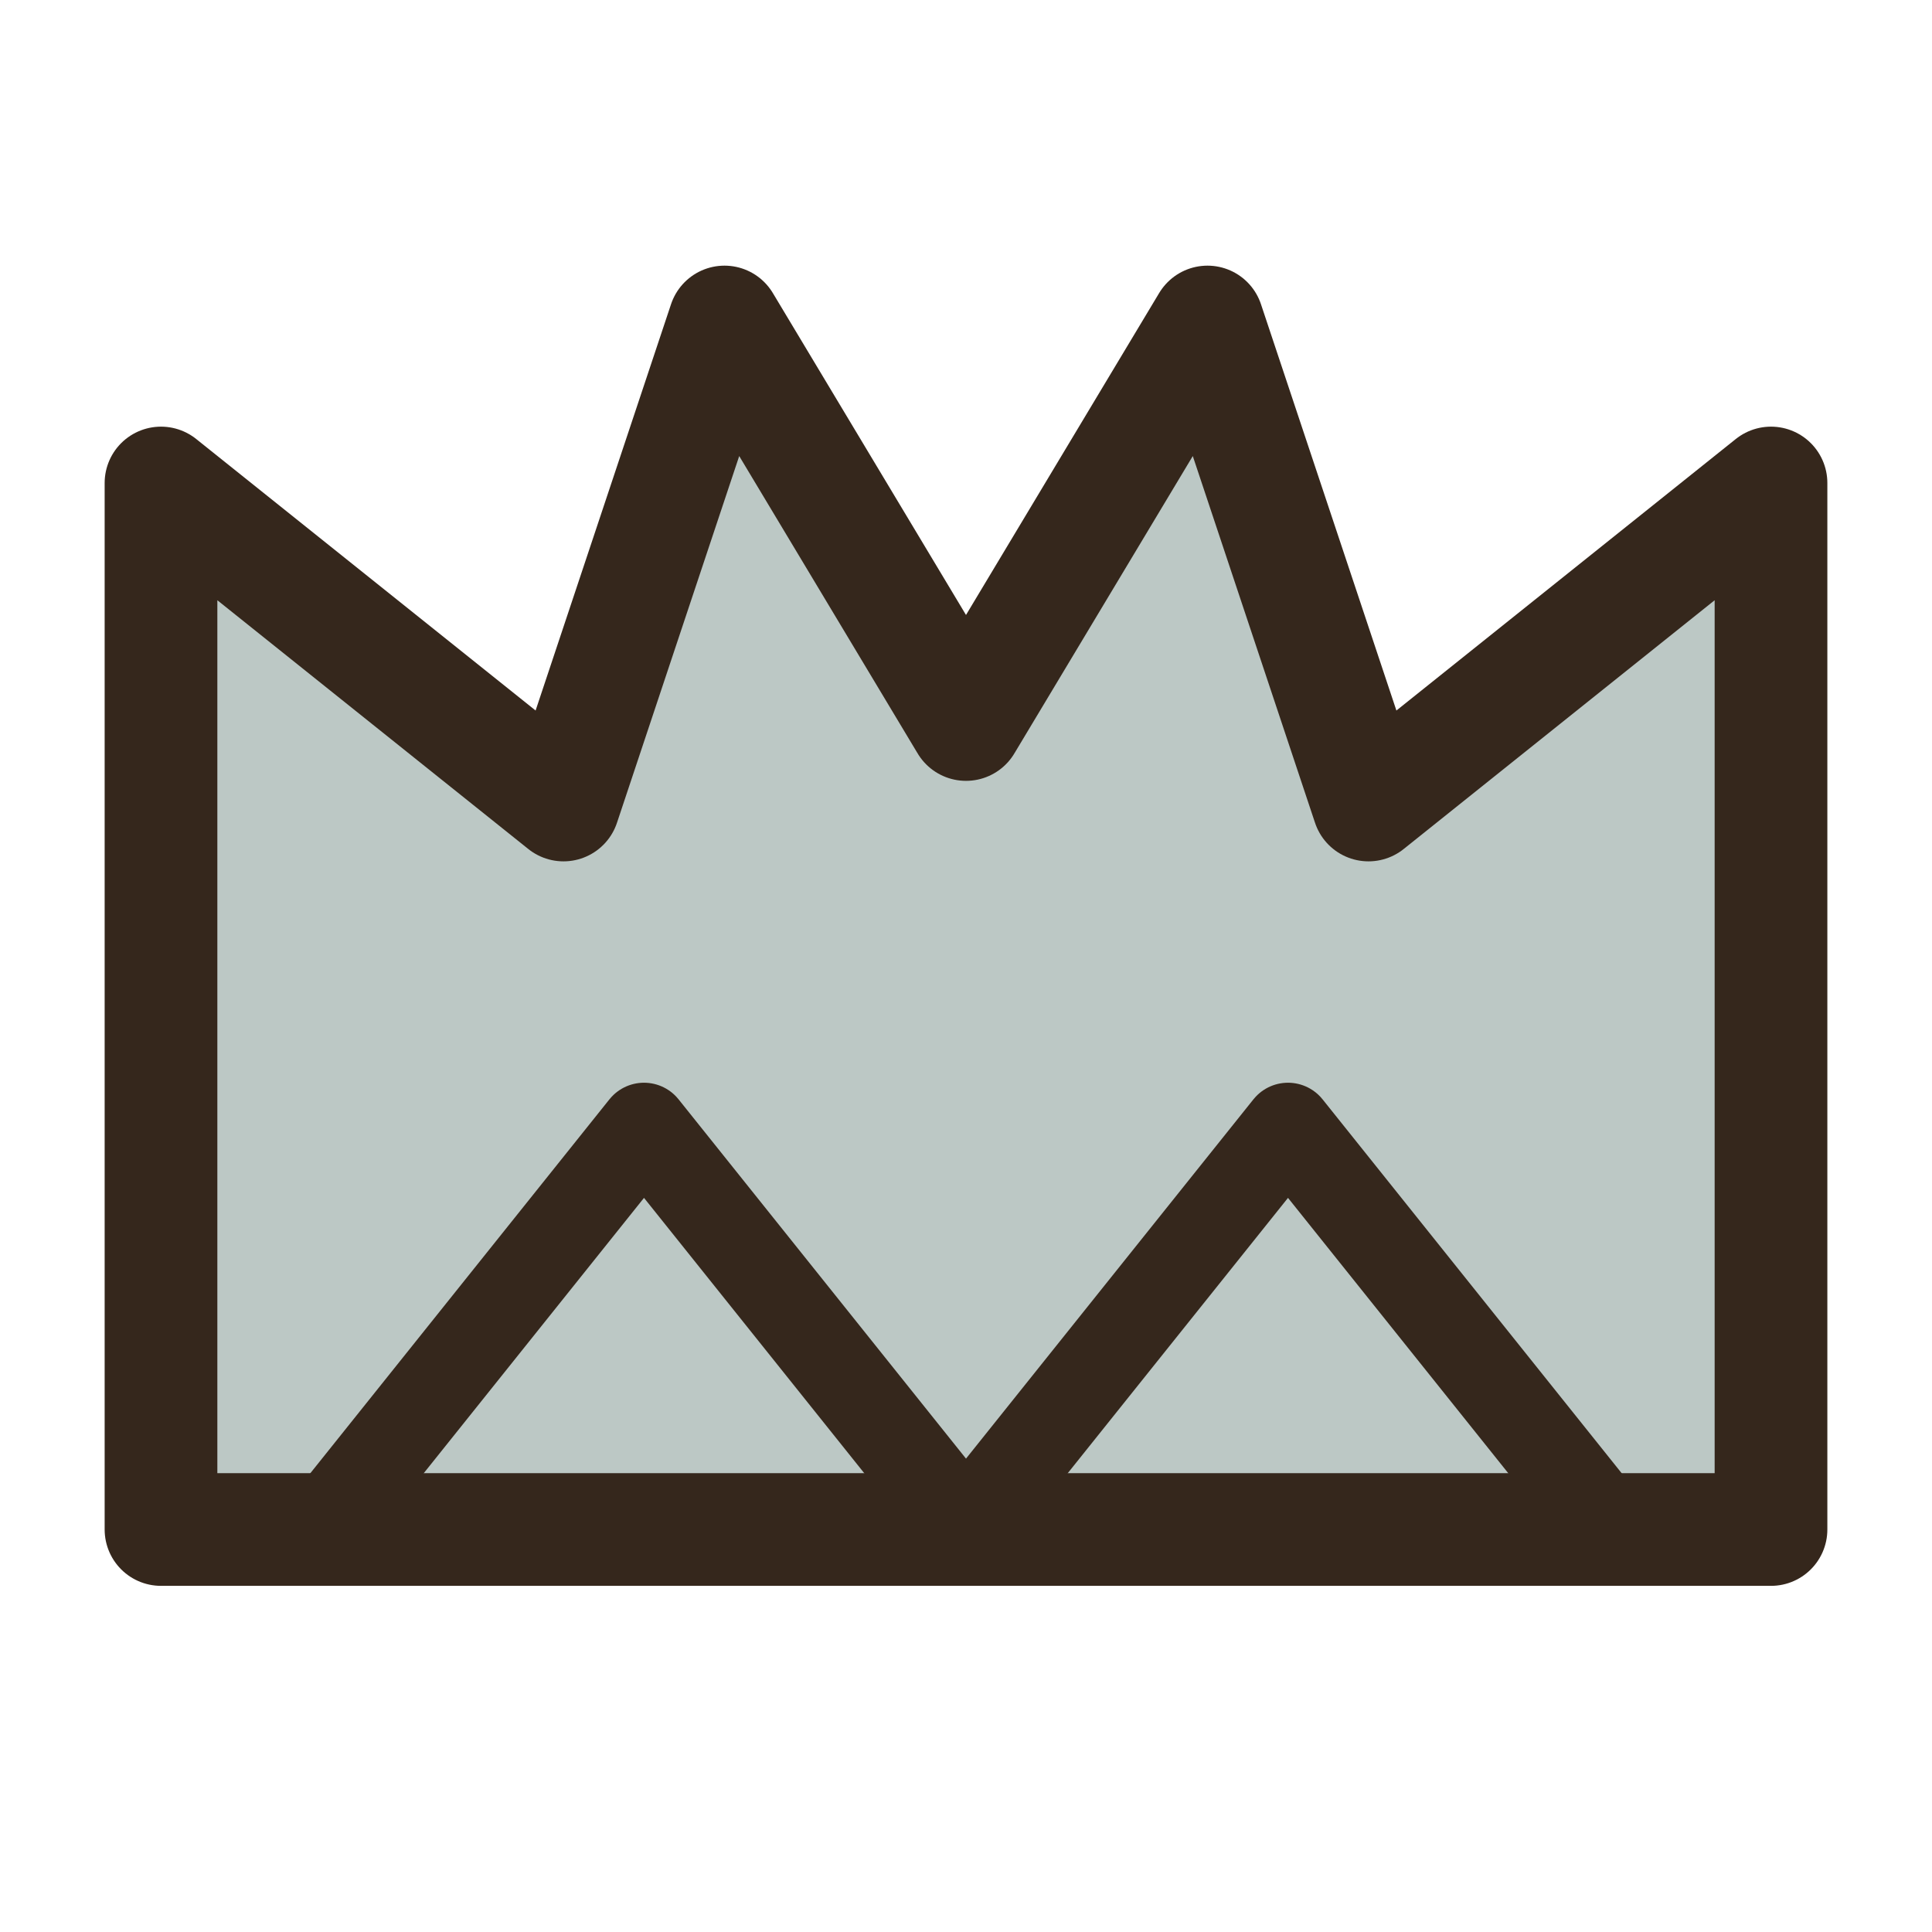
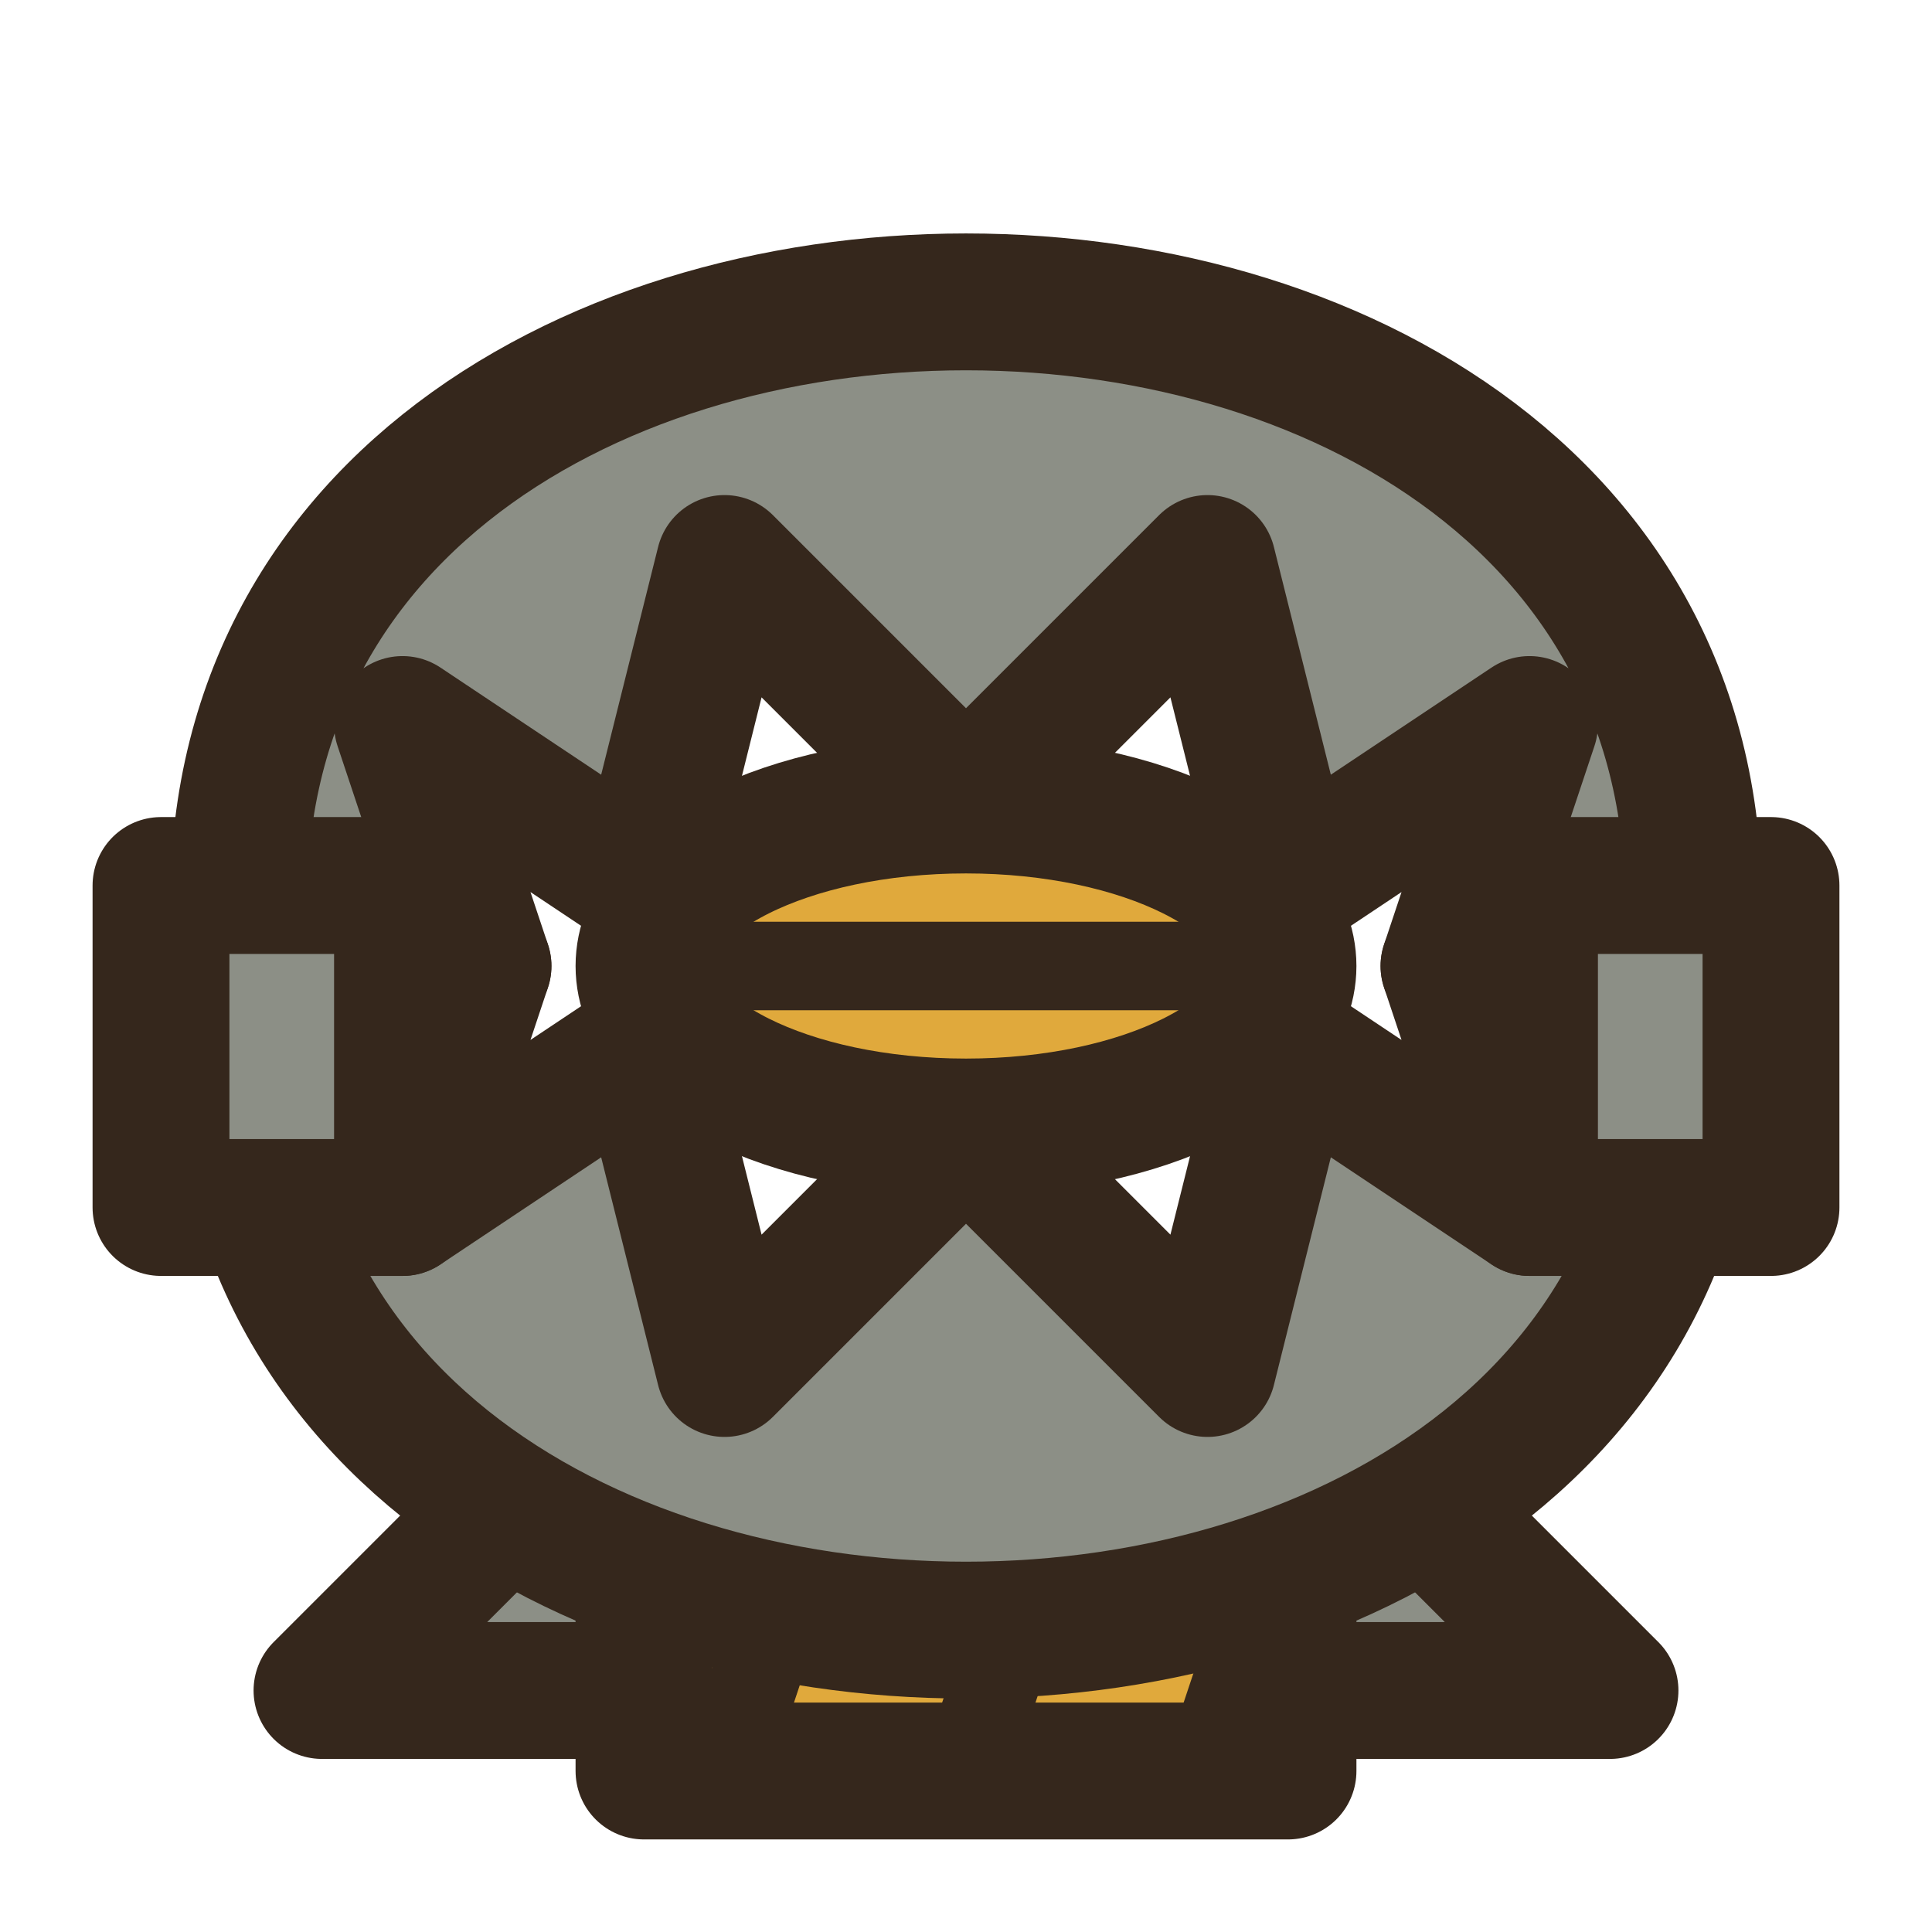
- <svg xmlns="http://www.w3.org/2000/svg" viewBox="0 0 24 24" width="24" height="24" data-icon="i-trap" data-icon-style="ink" fill="none" stroke="currentColor" stroke-width="1.7" stroke-linecap="round" stroke-linejoin="round" style="color:rgb(43, 33, 24);fill:none;stroke:currentColor;stroke-width:1.7;stroke-linecap:round;stroke-linejoin:round" role="img" aria-label="Pułapka">
-   <g stroke="#35271c" stroke-width="1.4" stroke-linecap="round" stroke-linejoin="round">
-     <path d="m2 6 5 4 2-6 3 5 3-5 2 6 5-4v13H2Z" fill="#bcc8c5" />
-     <path d="m4 19 4-5 4 5 4-5 4 5" fill="none" stroke-width="1.1" />
+ <svg xmlns="http://www.w3.org/2000/svg" viewBox="0 0 24 24" width="24" height="24" data-icon="i-trap" data-icon-style="ink" fill="none" stroke="currentColor" stroke-width="1.7" stroke-linecap="round" stroke-linejoin="round" style="color:#35271c;fill:none;stroke:currentColor;stroke-width:1.7;stroke-linecap:round;stroke-linejoin:round" role="img" aria-label="Pułapka">
+   <g stroke="#35271c" stroke-width="1.7" stroke-linecap="round" stroke-linejoin="round">
+     <path d="M7 18h10l3 3H4Z" fill="#8c8f86" />
+     <path d="M8 19h8v3H8Z" fill="#e0a93c" />
+     <path d="m10 19-1 3m4-3-1 3m4-3-1 3" fill="none" stroke-width="1.1" />
+     <path d="M3 12C2 1 22 1 21 12h-3l1-3-3 2-1-4-3 3-3-3-1 4-3-2 1 3Z" fill="#8c8f86" />
+     <path d="M3 12C2 23 22 23 21 12h-3l1 3-3-2-1 4-3-3-3 3-1-4-3 2 1-3Z" fill="#8c8f86" />
+     <path d="M8 12a4 2 0 1 0 8 0 4 2 0 1 0-8 0Z" fill="#e0a93c" />
+     <path d="M9 12h6" fill="none" stroke-width="1.1" />
+     <path d="M2 11h3v4H2Zm17 0h3v4h-3Z" fill="#8c8f86" />
  </g>
</svg>
